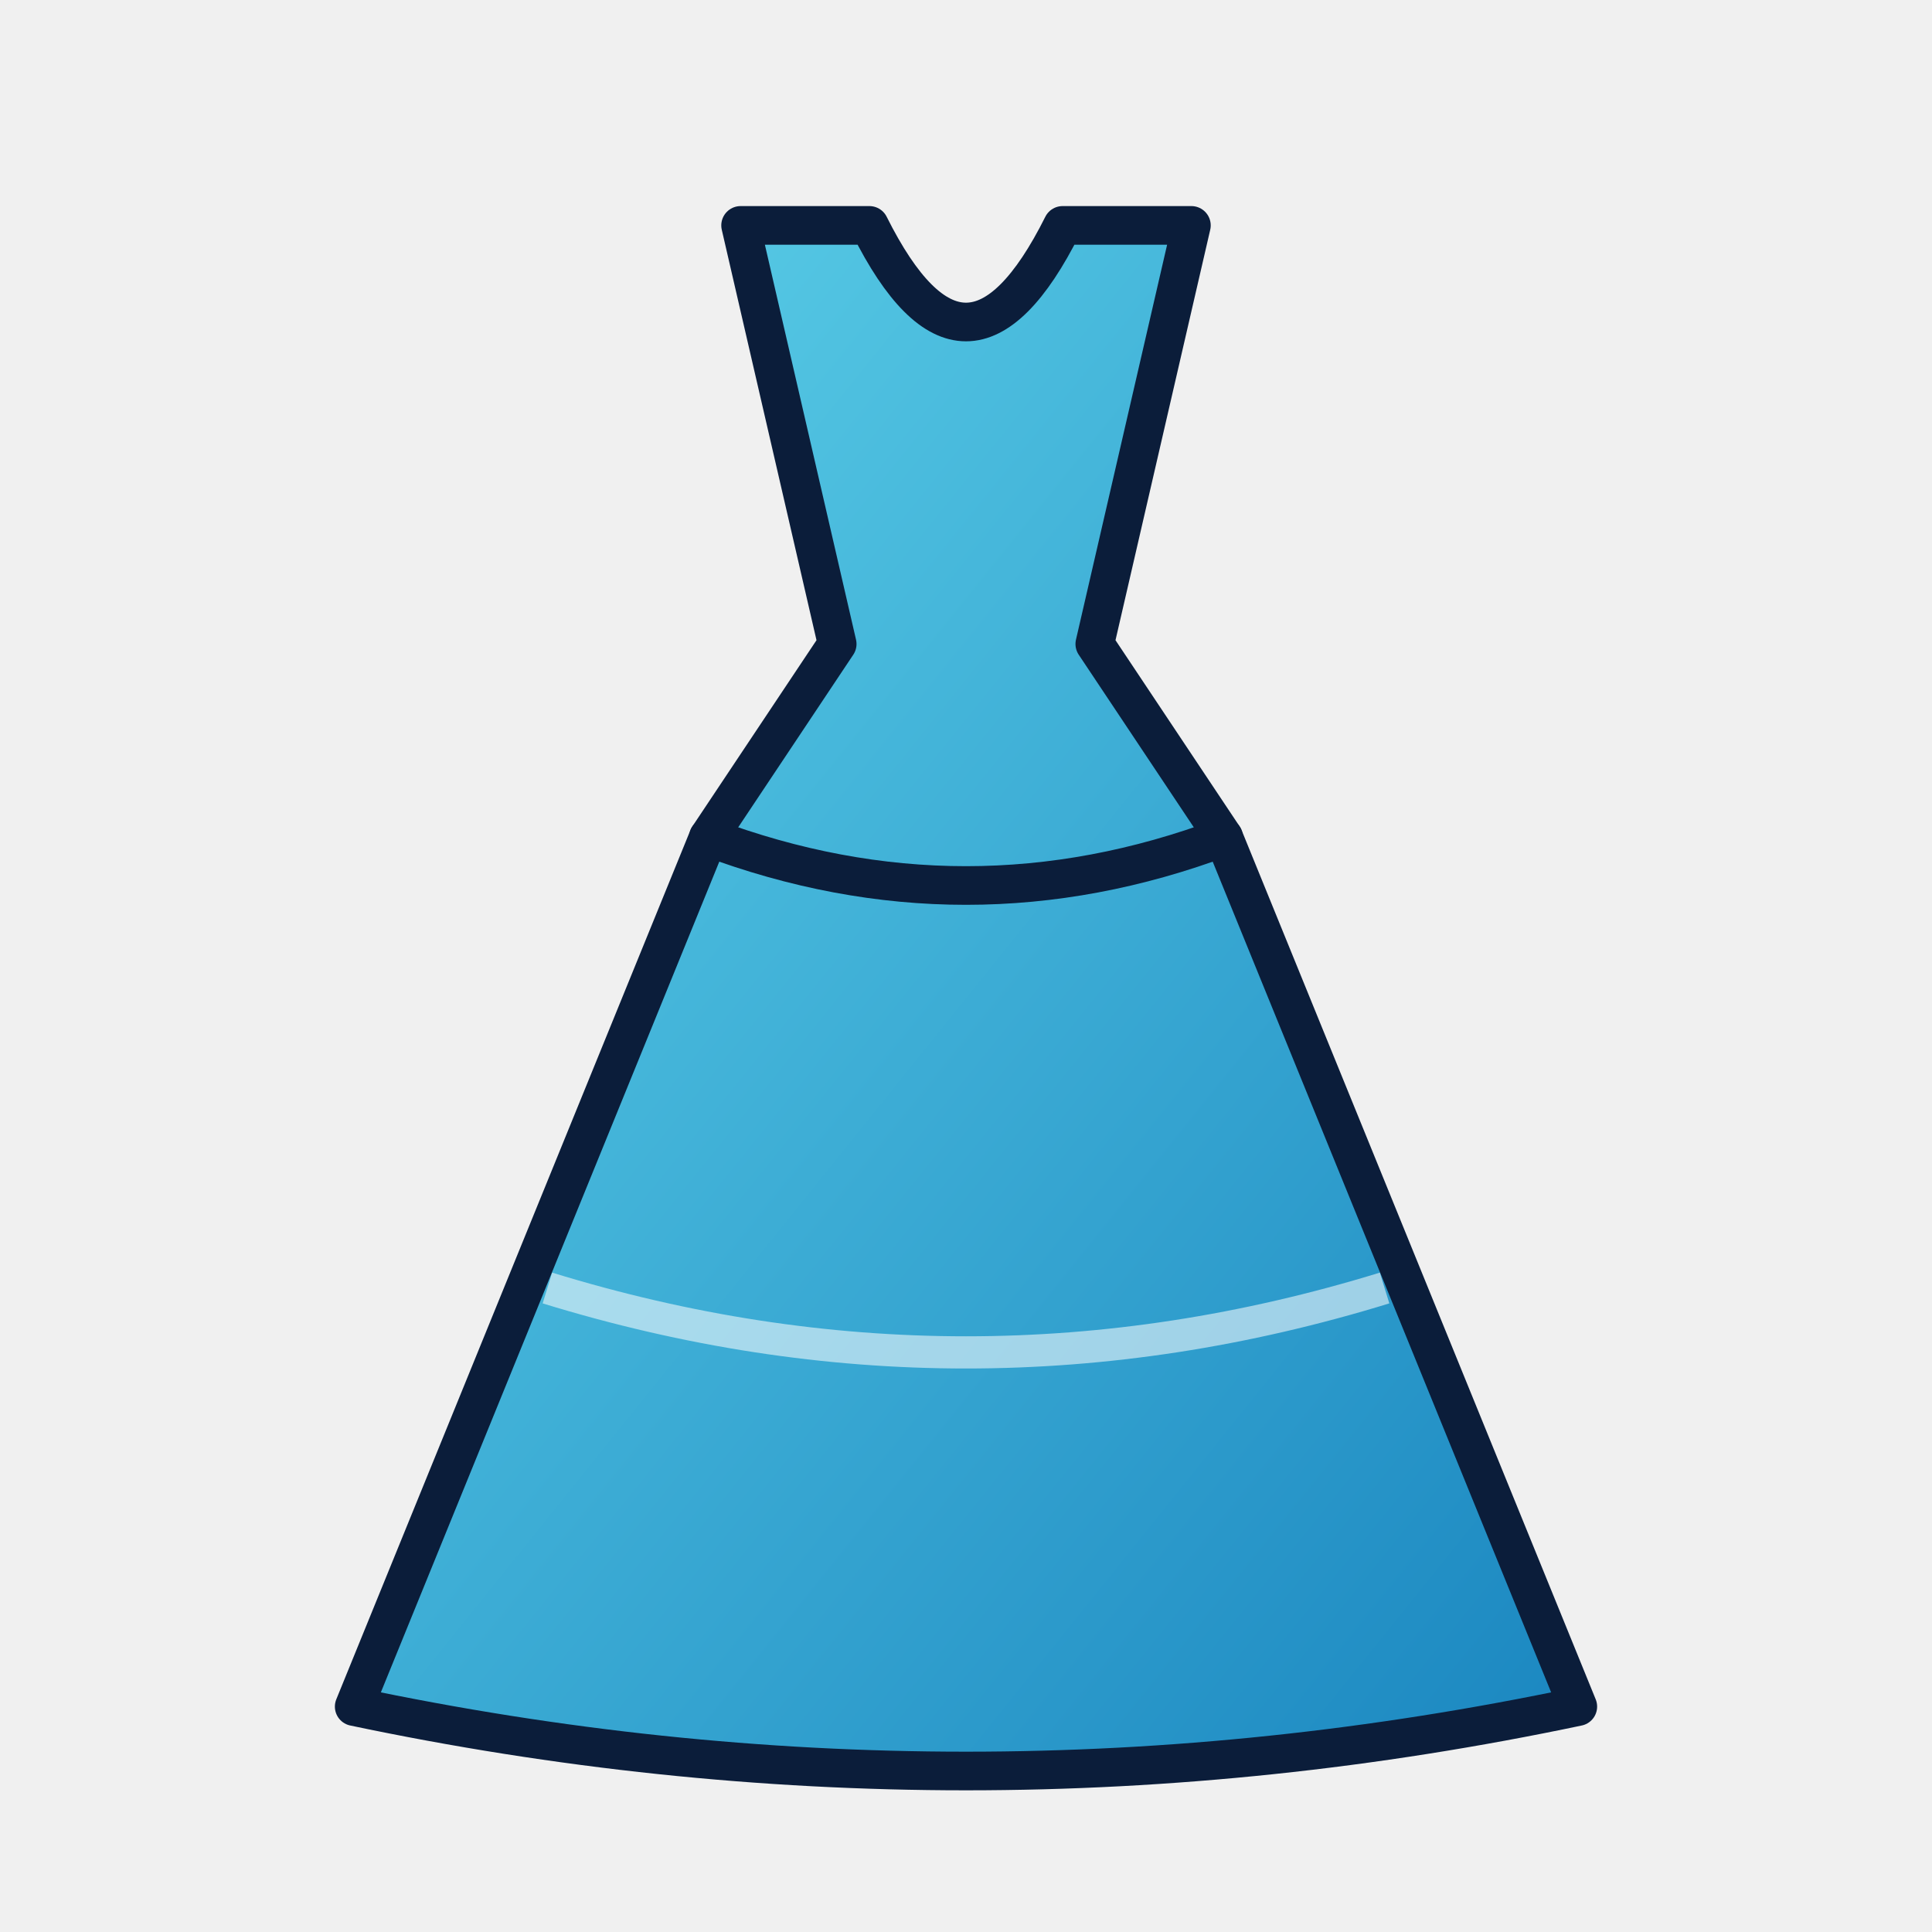
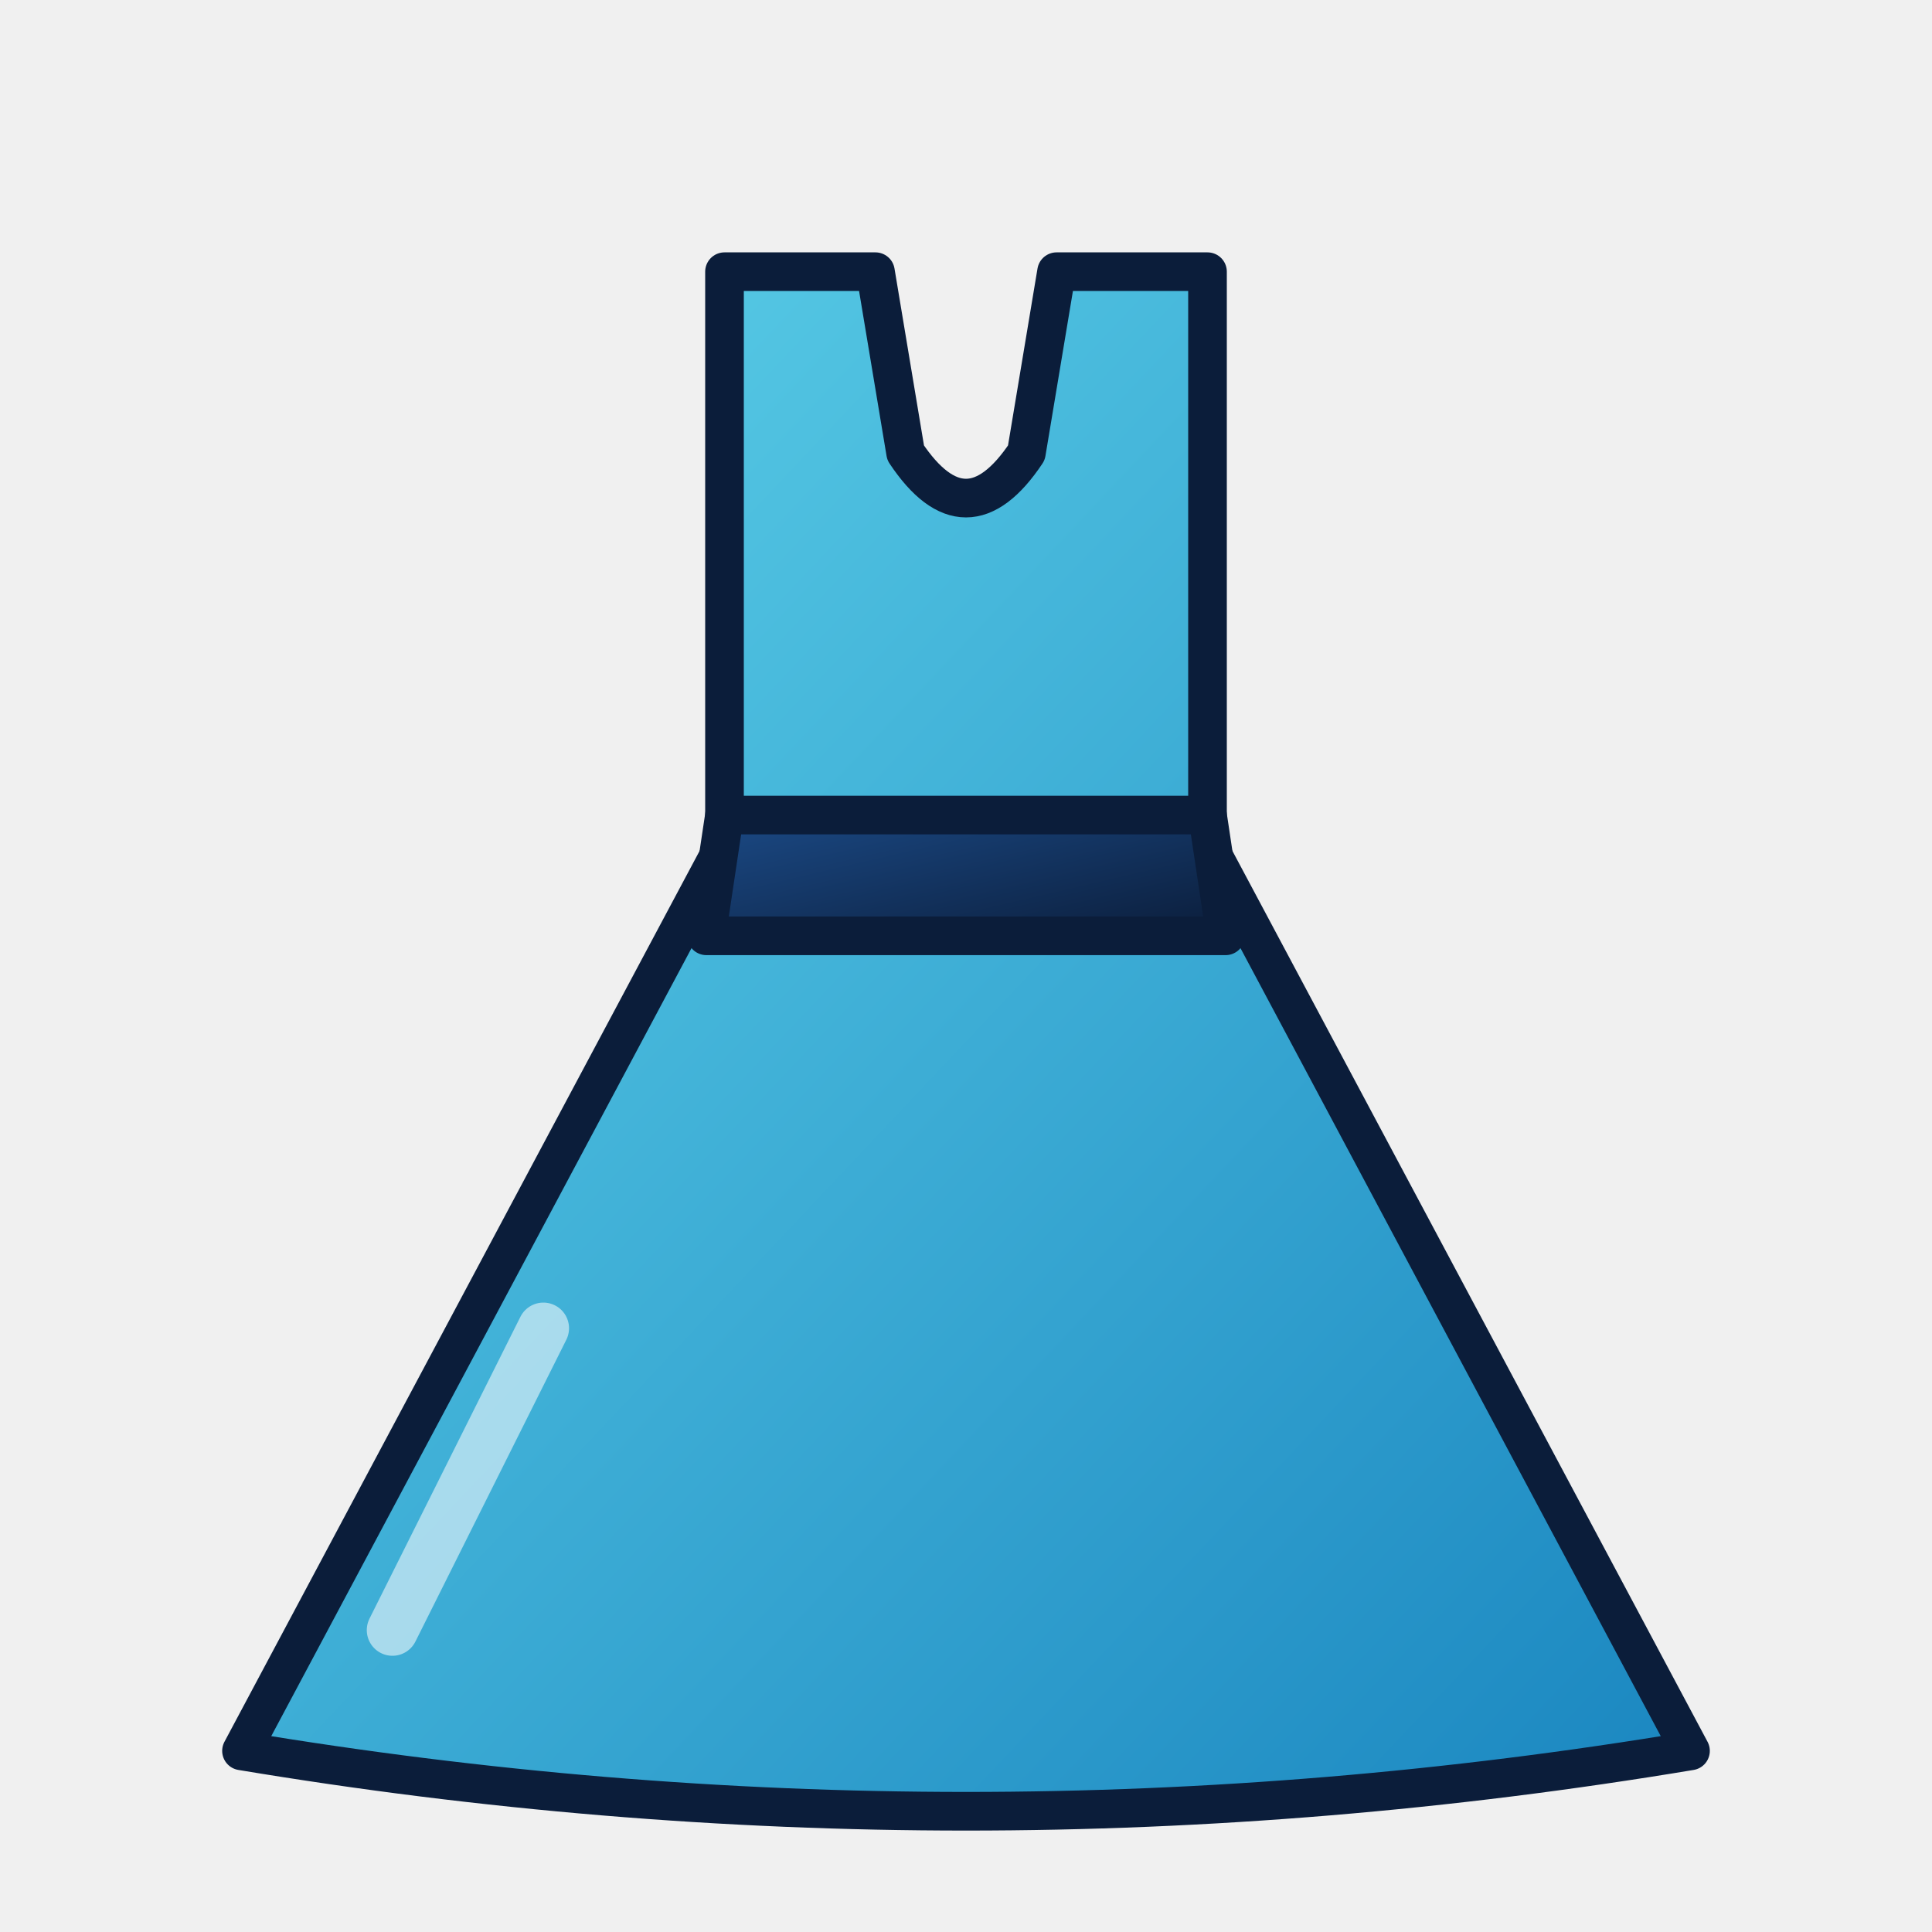
<svg xmlns="http://www.w3.org/2000/svg" viewBox="0 0 120 120">
  <defs>
    <linearGradient id="g" x1="0" y1="0" x2="1" y2="1">
      <stop offset="0" stop-color="#5fd3ea" />
      <stop offset="1" stop-color="#1a86c0" />
    </linearGradient>
+     <linearGradient id="h" x1="0" y1="0" x2="1" y2="1">
+       <stop offset="0" stop-color="#3aa7d6" />
+       <stop offset="1" stop-color="#14609a" />
+     </linearGradient>
+     <linearGradient id="l" x1="0" y1="0" x2="1" y2="1">
+       <stop offset="0" stop-color="#8fe3f4" />
+       <stop offset="1" stop-color="#3fa9dc" />
+     </linearGradient>
    <linearGradient id="n" x1="0" y1="0" x2="1" y2="1">
      <stop offset="0" stop-color="#1b4a86" />
      <stop offset="1" stop-color="#0b1d3a" />
    </linearGradient>
  </defs>
-   <path d="M46 14 L52 40 L44 52 L22 106 Q60 114 98 106 L76 52 L68 40 L74 14 L66 14 Q60 26 54 14 Z" fill="url(#g)" stroke="#0b1d3a" stroke-width="2.4" stroke-linejoin="round" stroke-linecap="round" />
-   <path d="M44 52 Q60 58 76 52" fill="none" stroke="#0b1d3a" stroke-width="2.4" stroke-linejoin="round" stroke-linecap="round" />
-   <path d="M34 80 Q60 88 86 80" fill="none" stroke="#fff" stroke-opacity=".55" stroke-width="2" />
+   <style>.a,.b,.l,.n,.w,.s{stroke:#0b1d3a;stroke-width:1.28;stroke-linejoin:round;stroke-linecap:round}.a{fill:url(#g)}.b{fill:url(#h)}.l{fill:url(#l)}.n{fill:url(#n)}.w,.s{fill:#ffffff}.k,.kw,.hl,.st{fill:none;stroke-linecap:round;stroke-linejoin:round}.k{stroke:#0b1d3a;stroke-width:1.28}.kw{stroke:#ffffff;stroke-width:1.4}.hl{stroke:#fff;stroke-opacity:.55;stroke-width:1.7}.st{stroke:#9fb0c4;stroke-width:1.28}</style>
+   <g transform="scale(1.875)">
+     <path class="a" d="M24 9 H29 L30 15 Q32 18 34 15 L35 9 H40 L40 28 L56 58 Q32 62 8 58 L24 28 Z" />
+     <path class="n" d="M24 27 H40 L40.6 31 H23.4 Z" />
+     <path class="hl" d="M13 54 L18 44" />
+   </g>
</svg>
